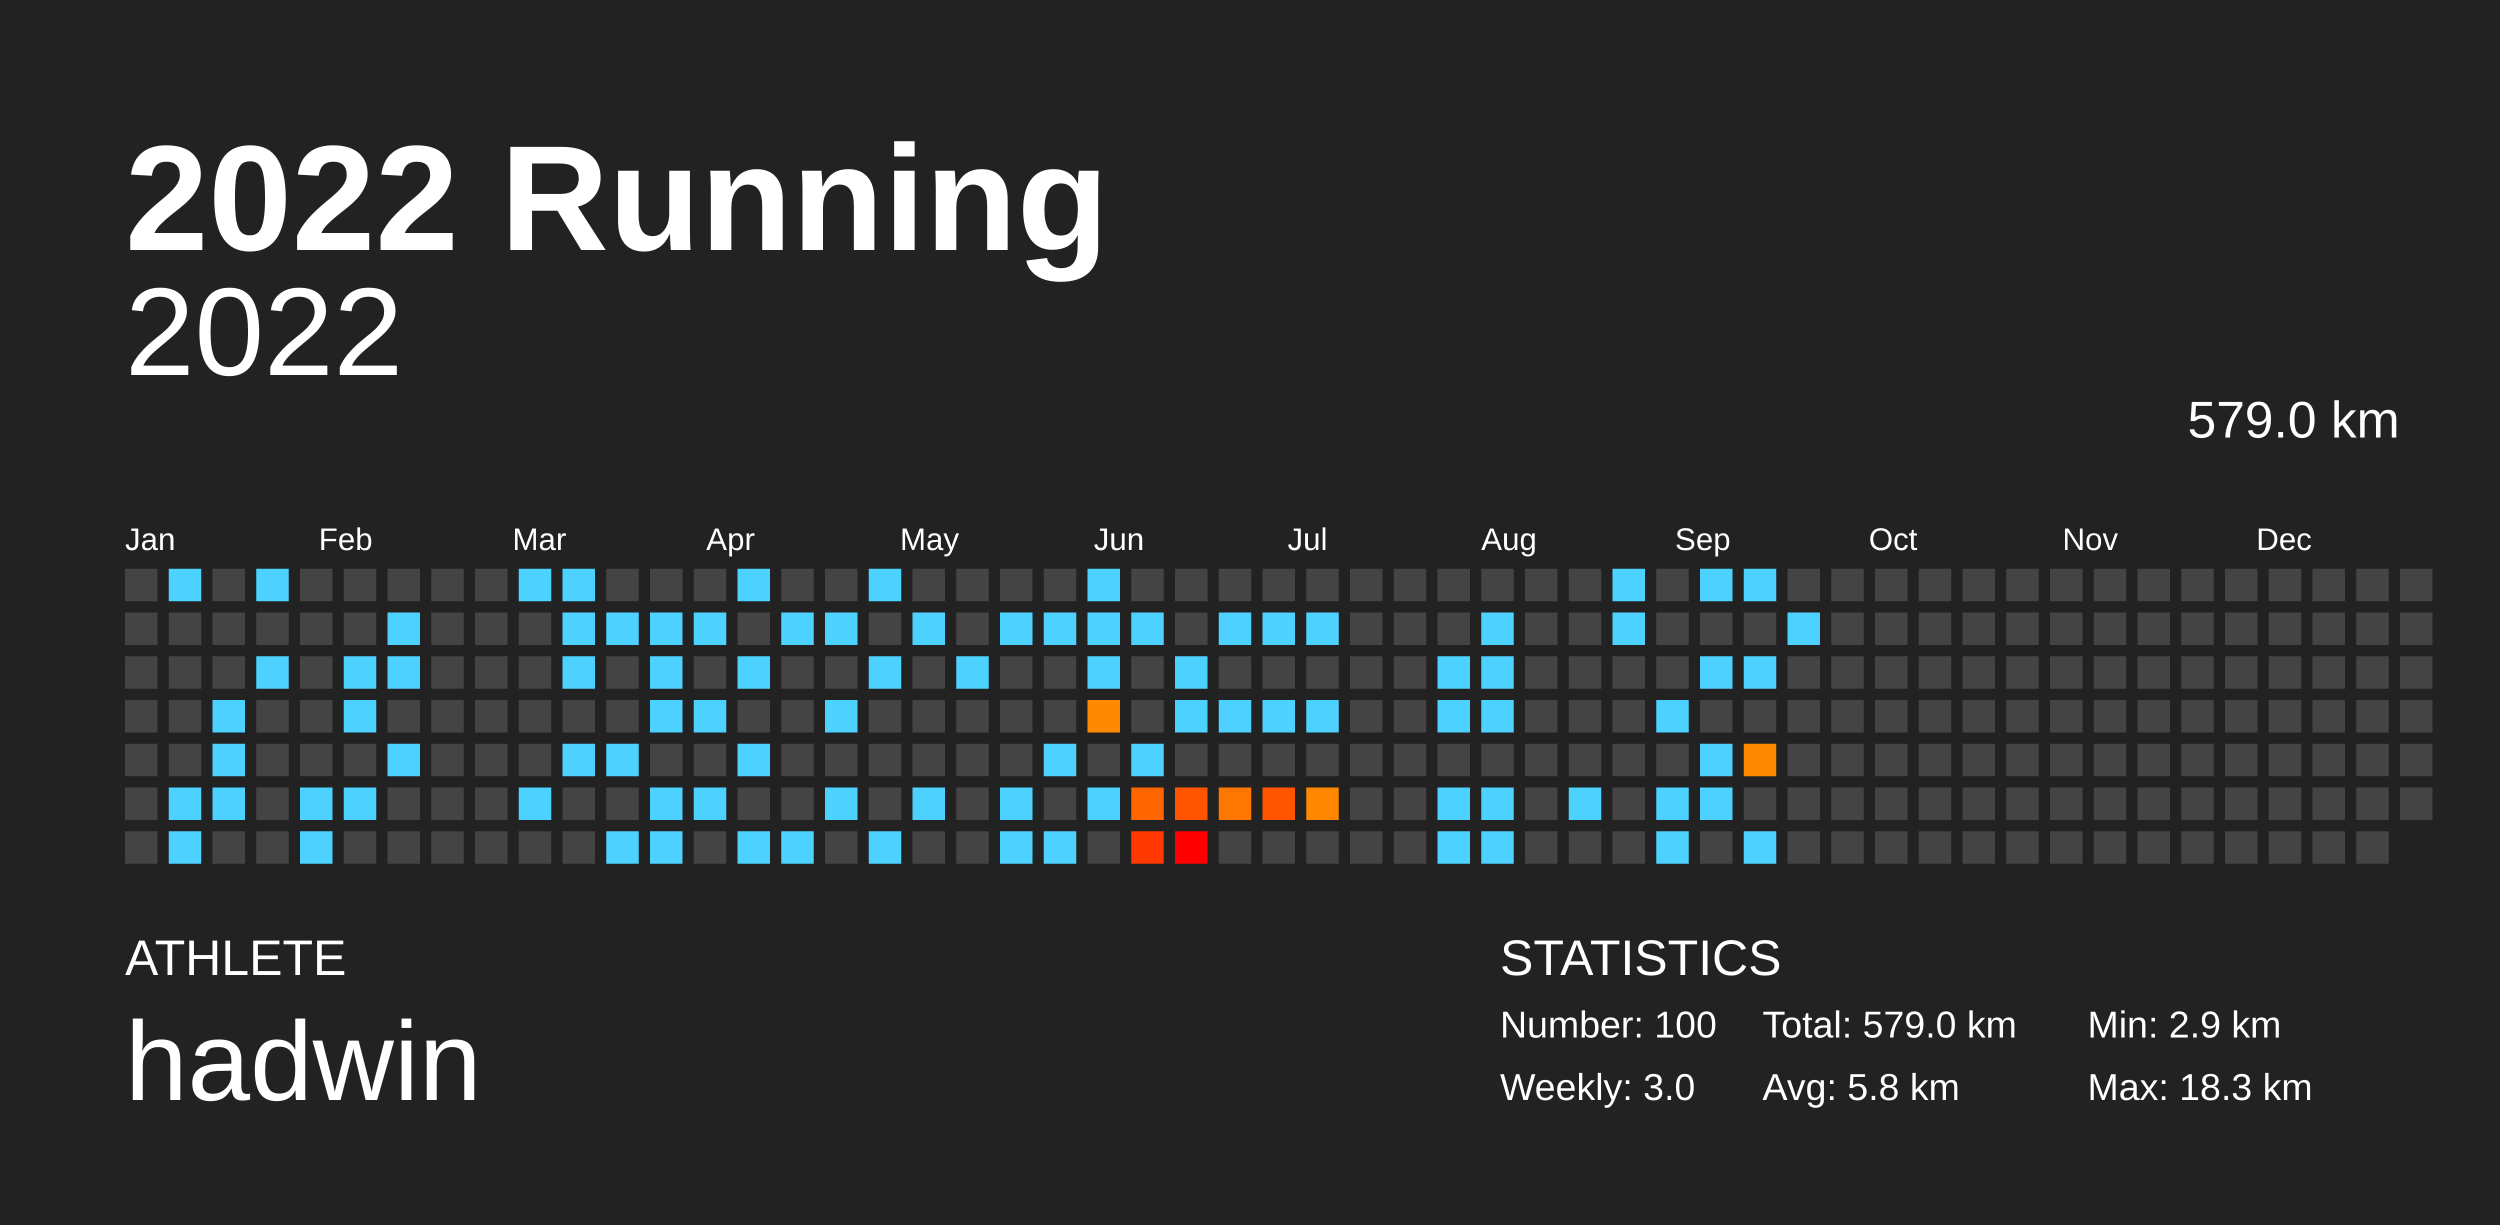
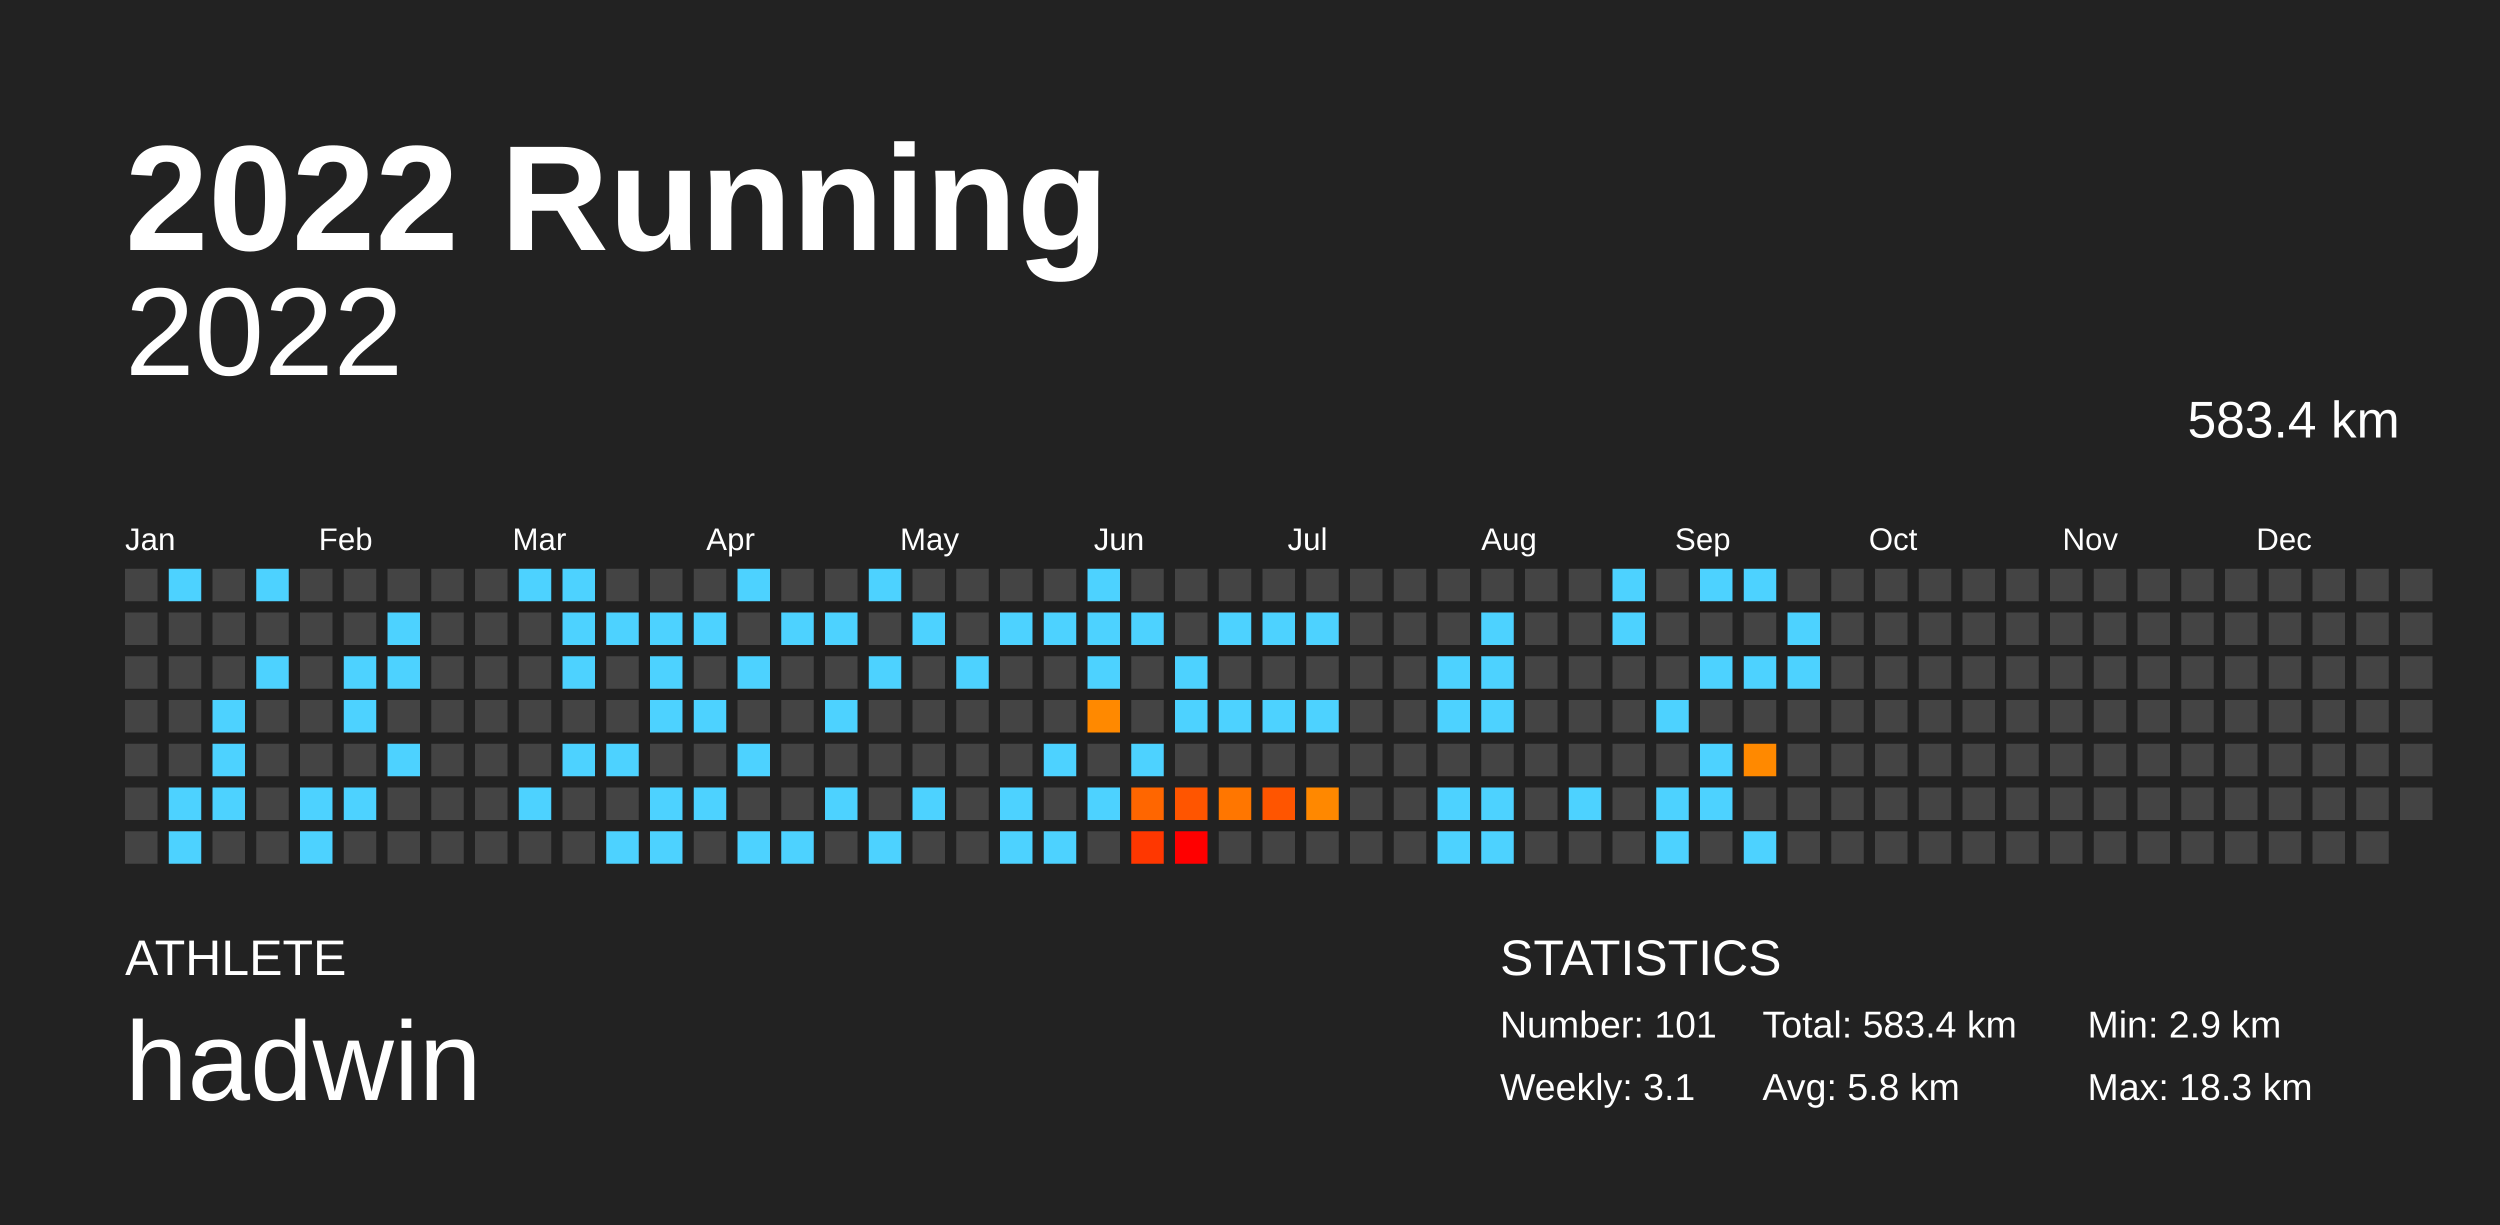
<svg xmlns="http://www.w3.org/2000/svg" baseProfile="full" height="98mm" version="1.1" viewBox="0,0,200,98" width="200mm">
  <defs />
  <rect fill="#222222" height="98" width="200" x="0" y="0" />
  <text fill="#FFFFFF" style="font-size:12px; font-family:Arial; font-weight:bold;" x="10" y="20">2022 Running</text>
  <text fill="#FFFFFF" style="font-size:4px; font-family:Arial" x="10" y="78">ATHLETE</text>
  <text fill="#FFFFFF" style="font-size:9px; font-family:Arial" x="10" y="88">hadwin</text>
  <text fill="#FFFFFF" style="font-size:4px; font-family:Arial" x="120" y="78">STATISTICS</text>
-   <text fill="#FFFFFF" style="font-size:3px; font-family:Arial" x="120" y="83">Number: 100</text>
-   <text fill="#FFFFFF" style="font-size:3px; font-family:Arial" x="120" y="88">Weekly: 3.0</text>
-   <text fill="#FFFFFF" style="font-size:3px; font-family:Arial" x="141" y="83">Total: 579.0 km</text>
+   <text fill="#FFFFFF" style="font-size:3px; font-family:Arial" x="120" y="83">Number: 101</text>
+   <text fill="#FFFFFF" style="font-size:3px; font-family:Arial" x="120" y="88">Weekly: 3.1</text>
+   <text fill="#FFFFFF" style="font-size:3px; font-family:Arial" x="141" y="83">Total: 583.4 km</text>
  <text fill="#FFFFFF" style="font-size:3px; font-family:Arial" x="141" y="88">Avg: 5.8 km</text>
  <text fill="#FFFFFF" style="font-size:3px; font-family:Arial" x="167" y="83">Min: 2.9 km</text>
  <text fill="#FFFFFF" style="font-size:3px; font-family:Arial" x="167" y="88">Max: 18.3 km</text>
  <text alignment-baseline="hanging" fill="#FFFFFF" style="font-size:10.0px; font-family:Arial;" x="10" y="30">2022</text>
-   <text alignment-baseline="hanging" fill="#FFFFFF" style="font-size:4.125px; font-family:Arial;" x="175" y="35">579.0 km</text>
+   <text alignment-baseline="hanging" fill="#FFFFFF" style="font-size:4.125px; font-family:Arial;" x="175" y="35">583.4 km</text>
  <text fill="#FFFFFF" style="font-size:2.5px; font-family:Arial" x="10.0" y="44">Jan</text>
  <text fill="#FFFFFF" style="font-size:2.5px; font-family:Arial" x="25.5" y="44">Feb</text>
  <text fill="#FFFFFF" style="font-size:2.5px; font-family:Arial" x="41.0" y="44">Mar</text>
  <text fill="#FFFFFF" style="font-size:2.5px; font-family:Arial" x="56.5" y="44">Apr</text>
  <text fill="#FFFFFF" style="font-size:2.5px; font-family:Arial" x="72.0" y="44">May</text>
  <text fill="#FFFFFF" style="font-size:2.5px; font-family:Arial" x="87.5" y="44">Jun</text>
  <text fill="#FFFFFF" style="font-size:2.5px; font-family:Arial" x="103.0" y="44">Jul</text>
  <text fill="#FFFFFF" style="font-size:2.5px; font-family:Arial" x="118.5" y="44">Aug</text>
  <text fill="#FFFFFF" style="font-size:2.5px; font-family:Arial" x="134.0" y="44">Sep</text>
  <text fill="#FFFFFF" style="font-size:2.5px; font-family:Arial" x="149.5" y="44">Oct</text>
  <text fill="#FFFFFF" style="font-size:2.5px; font-family:Arial" x="165.0" y="44">Nov</text>
  <text fill="#FFFFFF" style="font-size:2.5px; font-family:Arial" x="180.5" y="44">Dec</text>
  <rect fill="#444444" height="2.6" width="2.6" x="10.0" y="45.5" />
  <rect fill="#444444" height="2.6" width="2.6" x="10.0" y="49.0" />
  <rect fill="#444444" height="2.6" width="2.6" x="10.0" y="52.5" />
  <rect fill="#444444" height="2.6" width="2.6" x="10.0" y="56.0" />
  <rect fill="#444444" height="2.6" width="2.6" x="10.0" y="59.5" />
  <rect fill="#444444" height="2.6" width="2.6" x="10.0" y="63.0" />
  <rect fill="#444444" height="2.6" width="2.6" x="10.0" y="66.5" />
  <rect fill="#4dd2ff" height="2.6" width="2.6" x="13.5" y="45.5" />
  <rect fill="#444444" height="2.6" width="2.6" x="13.5" y="49.0" />
  <rect fill="#444444" height="2.6" width="2.6" x="13.5" y="52.5" />
  <rect fill="#444444" height="2.6" width="2.6" x="13.5" y="56.0" />
  <rect fill="#444444" height="2.6" width="2.6" x="13.5" y="59.5" />
  <rect fill="#4dd2ff" height="2.6" width="2.6" x="13.5" y="63.0" />
  <rect fill="#4dd2ff" height="2.6" width="2.6" x="13.5" y="66.5" />
  <rect fill="#444444" height="2.6" width="2.6" x="17.0" y="45.5" />
  <rect fill="#444444" height="2.6" width="2.6" x="17.0" y="49.0" />
  <rect fill="#444444" height="2.6" width="2.6" x="17.0" y="52.5" />
  <rect fill="#4dd2ff" height="2.6" width="2.6" x="17.0" y="56.0" />
  <rect fill="#4dd2ff" height="2.6" width="2.6" x="17.0" y="59.5" />
  <rect fill="#4dd2ff" height="2.6" width="2.6" x="17.0" y="63.0" />
  <rect fill="#444444" height="2.6" width="2.6" x="17.0" y="66.5" />
  <rect fill="#4dd2ff" height="2.6" width="2.6" x="20.5" y="45.5" />
  <rect fill="#444444" height="2.6" width="2.6" x="20.5" y="49.0" />
  <rect fill="#4dd2ff" height="2.6" width="2.6" x="20.5" y="52.5" />
  <rect fill="#444444" height="2.6" width="2.6" x="20.5" y="56.0" />
  <rect fill="#444444" height="2.6" width="2.6" x="20.5" y="59.5" />
  <rect fill="#444444" height="2.6" width="2.6" x="20.5" y="63.0" />
  <rect fill="#444444" height="2.6" width="2.6" x="20.5" y="66.5" />
  <rect fill="#444444" height="2.6" width="2.6" x="24.0" y="45.5" />
  <rect fill="#444444" height="2.6" width="2.6" x="24.0" y="49.0" />
  <rect fill="#444444" height="2.6" width="2.6" x="24.0" y="52.5" />
  <rect fill="#444444" height="2.6" width="2.6" x="24.0" y="56.0" />
  <rect fill="#444444" height="2.6" width="2.6" x="24.0" y="59.5" />
  <rect fill="#4dd2ff" height="2.6" width="2.6" x="24.0" y="63.0" />
  <rect fill="#4dd2ff" height="2.6" width="2.6" x="24.0" y="66.5" />
  <rect fill="#444444" height="2.6" width="2.6" x="27.5" y="45.5" />
  <rect fill="#444444" height="2.6" width="2.6" x="27.5" y="49.0" />
  <rect fill="#4dd2ff" height="2.6" width="2.6" x="27.5" y="52.5" />
  <rect fill="#4dd2ff" height="2.6" width="2.6" x="27.5" y="56.0" />
  <rect fill="#444444" height="2.6" width="2.6" x="27.5" y="59.5" />
  <rect fill="#4dd2ff" height="2.6" width="2.6" x="27.5" y="63.0" />
  <rect fill="#444444" height="2.6" width="2.6" x="27.5" y="66.5" />
  <rect fill="#444444" height="2.6" width="2.6" x="31.0" y="45.5" />
  <rect fill="#4dd2ff" height="2.6" width="2.6" x="31.0" y="49.0" />
  <rect fill="#4dd2ff" height="2.6" width="2.6" x="31.0" y="52.5" />
  <rect fill="#444444" height="2.6" width="2.6" x="31.0" y="56.0" />
  <rect fill="#4dd2ff" height="2.6" width="2.6" x="31.0" y="59.5" />
  <rect fill="#444444" height="2.6" width="2.6" x="31.0" y="63.0" />
  <rect fill="#444444" height="2.6" width="2.6" x="31.0" y="66.5" />
  <rect fill="#444444" height="2.6" width="2.6" x="34.5" y="45.5" />
  <rect fill="#444444" height="2.6" width="2.6" x="34.5" y="49.0" />
  <rect fill="#444444" height="2.6" width="2.6" x="34.5" y="52.5" />
  <rect fill="#444444" height="2.6" width="2.6" x="34.5" y="56.0" />
  <rect fill="#444444" height="2.6" width="2.6" x="34.5" y="59.5" />
  <rect fill="#444444" height="2.6" width="2.6" x="34.5" y="63.0" />
  <rect fill="#444444" height="2.6" width="2.6" x="34.5" y="66.5" />
  <rect fill="#444444" height="2.6" width="2.6" x="38.0" y="45.5" />
  <rect fill="#444444" height="2.6" width="2.6" x="38.0" y="49.0" />
  <rect fill="#444444" height="2.6" width="2.6" x="38.0" y="52.5" />
  <rect fill="#444444" height="2.6" width="2.6" x="38.0" y="56.0" />
  <rect fill="#444444" height="2.6" width="2.6" x="38.0" y="59.5" />
  <rect fill="#444444" height="2.6" width="2.6" x="38.0" y="63.0" />
  <rect fill="#444444" height="2.6" width="2.6" x="38.0" y="66.5" />
  <rect fill="#4dd2ff" height="2.6" width="2.6" x="41.5" y="45.5" />
  <rect fill="#444444" height="2.6" width="2.6" x="41.5" y="49.0" />
  <rect fill="#444444" height="2.6" width="2.6" x="41.5" y="52.5" />
  <rect fill="#444444" height="2.6" width="2.6" x="41.5" y="56.0" />
  <rect fill="#444444" height="2.6" width="2.6" x="41.5" y="59.5" />
  <rect fill="#4dd2ff" height="2.6" width="2.6" x="41.5" y="63.0" />
  <rect fill="#444444" height="2.6" width="2.6" x="41.5" y="66.5" />
  <rect fill="#4dd2ff" height="2.6" width="2.6" x="45.0" y="45.5" />
  <rect fill="#4dd2ff" height="2.6" width="2.6" x="45.0" y="49.0" />
  <rect fill="#4dd2ff" height="2.6" width="2.6" x="45.0" y="52.5" />
  <rect fill="#444444" height="2.6" width="2.6" x="45.0" y="56.0" />
  <rect fill="#4dd2ff" height="2.6" width="2.6" x="45.0" y="59.5" />
  <rect fill="#444444" height="2.6" width="2.6" x="45.0" y="63.0" />
  <rect fill="#444444" height="2.6" width="2.6" x="45.0" y="66.5" />
  <rect fill="#444444" height="2.6" width="2.6" x="48.5" y="45.5" />
  <rect fill="#4dd2ff" height="2.6" width="2.6" x="48.5" y="49.0" />
  <rect fill="#444444" height="2.6" width="2.6" x="48.5" y="52.5" />
  <rect fill="#444444" height="2.6" width="2.6" x="48.5" y="56.0" />
  <rect fill="#4dd2ff" height="2.6" width="2.6" x="48.5" y="59.5" />
  <rect fill="#444444" height="2.6" width="2.6" x="48.5" y="63.0" />
  <rect fill="#4dd2ff" height="2.6" width="2.6" x="48.5" y="66.5" />
  <rect fill="#444444" height="2.6" width="2.6" x="52.0" y="45.5" />
  <rect fill="#4dd2ff" height="2.6" width="2.6" x="52.0" y="49.0" />
  <rect fill="#4dd2ff" height="2.6" width="2.6" x="52.0" y="52.5" />
  <rect fill="#4dd2ff" height="2.6" width="2.6" x="52.0" y="56.0" />
  <rect fill="#444444" height="2.6" width="2.6" x="52.0" y="59.5" />
  <rect fill="#4dd2ff" height="2.6" width="2.6" x="52.0" y="63.0" />
  <rect fill="#4dd2ff" height="2.6" width="2.6" x="52.0" y="66.5" />
  <rect fill="#444444" height="2.6" width="2.6" x="55.5" y="45.5" />
  <rect fill="#4dd2ff" height="2.6" width="2.6" x="55.5" y="49.0" />
  <rect fill="#444444" height="2.6" width="2.6" x="55.5" y="52.5" />
  <rect fill="#4dd2ff" height="2.6" width="2.6" x="55.5" y="56.0" />
  <rect fill="#444444" height="2.6" width="2.6" x="55.5" y="59.5" />
  <rect fill="#4dd2ff" height="2.6" width="2.6" x="55.5" y="63.0" />
  <rect fill="#444444" height="2.6" width="2.6" x="55.5" y="66.5" />
  <rect fill="#4dd2ff" height="2.6" width="2.6" x="59.0" y="45.5" />
  <rect fill="#444444" height="2.6" width="2.6" x="59.0" y="49.0" />
  <rect fill="#4dd2ff" height="2.6" width="2.6" x="59.0" y="52.5" />
  <rect fill="#444444" height="2.6" width="2.6" x="59.0" y="56.0" />
  <rect fill="#4dd2ff" height="2.6" width="2.6" x="59.0" y="59.5" />
  <rect fill="#444444" height="2.6" width="2.6" x="59.0" y="63.0" />
  <rect fill="#4dd2ff" height="2.6" width="2.6" x="59.0" y="66.5" />
  <rect fill="#444444" height="2.6" width="2.6" x="62.5" y="45.5" />
  <rect fill="#4dd2ff" height="2.6" width="2.6" x="62.5" y="49.0" />
  <rect fill="#444444" height="2.6" width="2.6" x="62.5" y="52.5" />
  <rect fill="#444444" height="2.6" width="2.6" x="62.5" y="56.0" />
  <rect fill="#444444" height="2.6" width="2.6" x="62.5" y="59.5" />
  <rect fill="#444444" height="2.6" width="2.6" x="62.5" y="63.0" />
  <rect fill="#4dd2ff" height="2.6" width="2.6" x="62.5" y="66.5" />
  <rect fill="#444444" height="2.6" width="2.6" x="66.0" y="45.5" />
  <rect fill="#4dd2ff" height="2.6" width="2.6" x="66.0" y="49.0" />
  <rect fill="#444444" height="2.6" width="2.6" x="66.0" y="52.5" />
  <rect fill="#4dd2ff" height="2.6" width="2.6" x="66.0" y="56.0" />
  <rect fill="#444444" height="2.6" width="2.6" x="66.0" y="59.5" />
  <rect fill="#4dd2ff" height="2.6" width="2.6" x="66.0" y="63.0" />
  <rect fill="#444444" height="2.6" width="2.6" x="66.0" y="66.5" />
  <rect fill="#4dd2ff" height="2.6" width="2.6" x="69.5" y="45.5" />
  <rect fill="#444444" height="2.6" width="2.6" x="69.5" y="49.0" />
  <rect fill="#4dd2ff" height="2.6" width="2.6" x="69.5" y="52.5" />
  <rect fill="#444444" height="2.6" width="2.6" x="69.5" y="56.0" />
  <rect fill="#444444" height="2.6" width="2.6" x="69.5" y="59.5" />
  <rect fill="#444444" height="2.6" width="2.6" x="69.5" y="63.0" />
  <rect fill="#4dd2ff" height="2.6" width="2.6" x="69.5" y="66.5" />
  <rect fill="#444444" height="2.6" width="2.6" x="73.0" y="45.5" />
  <rect fill="#4dd2ff" height="2.6" width="2.6" x="73.0" y="49.0" />
  <rect fill="#444444" height="2.6" width="2.6" x="73.0" y="52.5" />
  <rect fill="#444444" height="2.6" width="2.6" x="73.0" y="56.0" />
  <rect fill="#444444" height="2.6" width="2.6" x="73.0" y="59.5" />
  <rect fill="#4dd2ff" height="2.6" width="2.6" x="73.0" y="63.0" />
  <rect fill="#444444" height="2.6" width="2.6" x="73.0" y="66.5" />
  <rect fill="#444444" height="2.6" width="2.6" x="76.5" y="45.5" />
  <rect fill="#444444" height="2.6" width="2.6" x="76.5" y="49.0" />
  <rect fill="#4dd2ff" height="2.6" width="2.6" x="76.5" y="52.5" />
  <rect fill="#444444" height="2.6" width="2.6" x="76.5" y="56.0" />
  <rect fill="#444444" height="2.6" width="2.6" x="76.5" y="59.5" />
  <rect fill="#444444" height="2.6" width="2.6" x="76.5" y="63.0" />
  <rect fill="#444444" height="2.6" width="2.6" x="76.5" y="66.5" />
  <rect fill="#444444" height="2.6" width="2.6" x="80.0" y="45.5" />
  <rect fill="#4dd2ff" height="2.6" width="2.6" x="80.0" y="49.0" />
  <rect fill="#444444" height="2.6" width="2.6" x="80.0" y="52.5" />
  <rect fill="#444444" height="2.6" width="2.6" x="80.0" y="56.0" />
  <rect fill="#444444" height="2.6" width="2.6" x="80.0" y="59.5" />
  <rect fill="#4dd2ff" height="2.6" width="2.6" x="80.0" y="63.0" />
  <rect fill="#4dd2ff" height="2.6" width="2.6" x="80.0" y="66.5" />
  <rect fill="#444444" height="2.6" width="2.6" x="83.5" y="45.5" />
  <rect fill="#4dd2ff" height="2.6" width="2.6" x="83.5" y="49.0" />
  <rect fill="#444444" height="2.6" width="2.6" x="83.5" y="52.5" />
  <rect fill="#444444" height="2.6" width="2.6" x="83.5" y="56.0" />
  <rect fill="#4dd2ff" height="2.6" width="2.6" x="83.5" y="59.5" />
  <rect fill="#444444" height="2.6" width="2.6" x="83.5" y="63.0" />
  <rect fill="#4dd2ff" height="2.6" width="2.6" x="83.5" y="66.5" />
  <rect fill="#4dd2ff" height="2.6" width="2.6" x="87.0" y="45.5" />
  <rect fill="#4dd2ff" height="2.6" width="2.6" x="87.0" y="49.0" />
  <rect fill="#4dd2ff" height="2.6" width="2.6" x="87.0" y="52.5" />
  <rect fill="#ff8900" height="2.6" width="2.6" x="87.0" y="56.0" />
  <rect fill="#444444" height="2.6" width="2.6" x="87.0" y="59.5" />
  <rect fill="#4dd2ff" height="2.6" width="2.6" x="87.0" y="63.0" />
  <rect fill="#444444" height="2.6" width="2.6" x="87.0" y="66.5" />
  <rect fill="#444444" height="2.6" width="2.6" x="90.5" y="45.5" />
  <rect fill="#4dd2ff" height="2.6" width="2.6" x="90.5" y="49.0" />
  <rect fill="#444444" height="2.6" width="2.6" x="90.5" y="52.5" />
  <rect fill="#444444" height="2.6" width="2.6" x="90.5" y="56.0" />
  <rect fill="#4dd2ff" height="2.6" width="2.6" x="90.5" y="59.5" />
  <rect fill="#ff6600" height="2.6" width="2.6" x="90.5" y="63.0" />
  <rect fill="#ff3700" height="2.6" width="2.6" x="90.5" y="66.5" />
  <rect fill="#444444" height="2.6" width="2.6" x="94.0" y="45.5" />
  <rect fill="#444444" height="2.6" width="2.6" x="94.0" y="49.0" />
  <rect fill="#4dd2ff" height="2.6" width="2.6" x="94.0" y="52.5" />
  <rect fill="#4dd2ff" height="2.6" width="2.6" x="94.0" y="56.0" />
  <rect fill="#444444" height="2.6" width="2.6" x="94.0" y="59.5" />
  <rect fill="#ff5500" height="2.6" width="2.6" x="94.0" y="63.0" />
  <rect fill="#ff0000" height="2.6" width="2.6" x="94.0" y="66.5" />
  <rect fill="#444444" height="2.6" width="2.6" x="97.5" y="45.5" />
  <rect fill="#4dd2ff" height="2.6" width="2.6" x="97.5" y="49.0" />
  <rect fill="#444444" height="2.6" width="2.6" x="97.5" y="52.5" />
  <rect fill="#4dd2ff" height="2.6" width="2.6" x="97.5" y="56.0" />
  <rect fill="#444444" height="2.6" width="2.6" x="97.5" y="59.5" />
  <rect fill="#ff7600" height="2.6" width="2.6" x="97.5" y="63.0" />
  <rect fill="#444444" height="2.6" width="2.6" x="97.5" y="66.5" />
  <rect fill="#444444" height="2.6" width="2.6" x="101.0" y="45.5" />
  <rect fill="#4dd2ff" height="2.6" width="2.6" x="101.0" y="49.0" />
  <rect fill="#444444" height="2.6" width="2.6" x="101.0" y="52.5" />
  <rect fill="#4dd2ff" height="2.6" width="2.6" x="101.0" y="56.0" />
  <rect fill="#444444" height="2.6" width="2.6" x="101.0" y="59.5" />
  <rect fill="#ff5500" height="2.6" width="2.6" x="101.0" y="63.0" />
  <rect fill="#444444" height="2.6" width="2.6" x="101.0" y="66.5" />
  <rect fill="#444444" height="2.6" width="2.6" x="104.5" y="45.5" />
  <rect fill="#4dd2ff" height="2.6" width="2.6" x="104.5" y="49.0" />
  <rect fill="#444444" height="2.6" width="2.6" x="104.5" y="52.5" />
  <rect fill="#4dd2ff" height="2.6" width="2.6" x="104.5" y="56.0" />
  <rect fill="#444444" height="2.6" width="2.6" x="104.5" y="59.5" />
  <rect fill="#ff8800" height="2.6" width="2.6" x="104.5" y="63.0" />
  <rect fill="#444444" height="2.6" width="2.6" x="104.5" y="66.5" />
  <rect fill="#444444" height="2.6" width="2.6" x="108.0" y="45.5" />
  <rect fill="#444444" height="2.6" width="2.6" x="108.0" y="49.0" />
  <rect fill="#444444" height="2.6" width="2.6" x="108.0" y="52.5" />
  <rect fill="#444444" height="2.6" width="2.6" x="108.0" y="56.0" />
  <rect fill="#444444" height="2.6" width="2.6" x="108.0" y="59.5" />
  <rect fill="#444444" height="2.6" width="2.6" x="108.0" y="63.0" />
  <rect fill="#444444" height="2.6" width="2.6" x="108.0" y="66.5" />
  <rect fill="#444444" height="2.6" width="2.6" x="111.5" y="45.5" />
  <rect fill="#444444" height="2.6" width="2.6" x="111.5" y="49.0" />
  <rect fill="#444444" height="2.6" width="2.6" x="111.5" y="52.5" />
  <rect fill="#444444" height="2.6" width="2.6" x="111.5" y="56.0" />
  <rect fill="#444444" height="2.6" width="2.6" x="111.5" y="59.5" />
  <rect fill="#444444" height="2.6" width="2.6" x="111.5" y="63.0" />
  <rect fill="#444444" height="2.6" width="2.6" x="111.5" y="66.5" />
  <rect fill="#444444" height="2.6" width="2.6" x="115.0" y="45.5" />
  <rect fill="#444444" height="2.6" width="2.6" x="115.0" y="49.0" />
  <rect fill="#4dd2ff" height="2.6" width="2.6" x="115.0" y="52.5" />
  <rect fill="#4dd2ff" height="2.6" width="2.6" x="115.0" y="56.0" />
  <rect fill="#444444" height="2.6" width="2.6" x="115.0" y="59.5" />
  <rect fill="#4dd2ff" height="2.6" width="2.6" x="115.0" y="63.0" />
  <rect fill="#4dd2ff" height="2.6" width="2.6" x="115.0" y="66.5" />
  <rect fill="#444444" height="2.6" width="2.6" x="118.5" y="45.5" />
  <rect fill="#4dd2ff" height="2.6" width="2.6" x="118.5" y="49.0" />
  <rect fill="#4dd2ff" height="2.6" width="2.6" x="118.5" y="52.5" />
  <rect fill="#4dd2ff" height="2.6" width="2.6" x="118.5" y="56.0" />
  <rect fill="#444444" height="2.6" width="2.6" x="118.5" y="59.5" />
  <rect fill="#4dd2ff" height="2.6" width="2.6" x="118.5" y="63.0" />
  <rect fill="#4dd2ff" height="2.6" width="2.6" x="118.5" y="66.5" />
  <rect fill="#444444" height="2.6" width="2.6" x="122.0" y="45.5" />
  <rect fill="#444444" height="2.6" width="2.6" x="122.0" y="49.0" />
  <rect fill="#444444" height="2.6" width="2.6" x="122.0" y="52.5" />
  <rect fill="#444444" height="2.6" width="2.6" x="122.0" y="56.0" />
  <rect fill="#444444" height="2.6" width="2.6" x="122.0" y="59.5" />
  <rect fill="#444444" height="2.6" width="2.6" x="122.0" y="63.0" />
  <rect fill="#444444" height="2.6" width="2.6" x="122.0" y="66.5" />
  <rect fill="#444444" height="2.6" width="2.6" x="125.5" y="45.5" />
  <rect fill="#444444" height="2.6" width="2.6" x="125.5" y="49.0" />
  <rect fill="#444444" height="2.6" width="2.6" x="125.5" y="52.5" />
  <rect fill="#444444" height="2.6" width="2.6" x="125.5" y="56.0" />
  <rect fill="#444444" height="2.6" width="2.6" x="125.5" y="59.5" />
  <rect fill="#4dd2ff" height="2.6" width="2.6" x="125.5" y="63.0" />
  <rect fill="#444444" height="2.6" width="2.6" x="125.5" y="66.5" />
  <rect fill="#4dd2ff" height="2.6" width="2.6" x="129.0" y="45.5" />
  <rect fill="#4dd2ff" height="2.6" width="2.6" x="129.0" y="49.0" />
  <rect fill="#444444" height="2.6" width="2.6" x="129.0" y="52.5" />
  <rect fill="#444444" height="2.6" width="2.6" x="129.0" y="56.0" />
  <rect fill="#444444" height="2.6" width="2.6" x="129.0" y="59.5" />
  <rect fill="#444444" height="2.6" width="2.6" x="129.0" y="63.0" />
  <rect fill="#444444" height="2.6" width="2.6" x="129.0" y="66.5" />
  <rect fill="#444444" height="2.6" width="2.6" x="132.5" y="45.5" />
  <rect fill="#444444" height="2.6" width="2.6" x="132.5" y="49.0" />
  <rect fill="#444444" height="2.6" width="2.6" x="132.5" y="52.5" />
  <rect fill="#4dd2ff" height="2.6" width="2.6" x="132.5" y="56.0" />
  <rect fill="#444444" height="2.6" width="2.6" x="132.5" y="59.5" />
  <rect fill="#4dd2ff" height="2.6" width="2.6" x="132.5" y="63.0" />
  <rect fill="#4dd2ff" height="2.6" width="2.6" x="132.5" y="66.5" />
  <rect fill="#4dd2ff" height="2.6" width="2.6" x="136.0" y="45.5" />
  <rect fill="#444444" height="2.6" width="2.6" x="136.0" y="49.0" />
  <rect fill="#4dd2ff" height="2.6" width="2.6" x="136.0" y="52.5" />
  <rect fill="#444444" height="2.6" width="2.6" x="136.0" y="56.0" />
  <rect fill="#4dd2ff" height="2.6" width="2.6" x="136.0" y="59.5" />
  <rect fill="#4dd2ff" height="2.6" width="2.6" x="136.0" y="63.0" />
  <rect fill="#444444" height="2.6" width="2.6" x="136.0" y="66.5" />
  <rect fill="#4dd2ff" height="2.6" width="2.6" x="139.5" y="45.5" />
  <rect fill="#444444" height="2.6" width="2.6" x="139.5" y="49.0" />
  <rect fill="#4dd2ff" height="2.6" width="2.6" x="139.5" y="52.5" />
  <rect fill="#444444" height="2.6" width="2.6" x="139.5" y="56.0" />
  <rect fill="#ff8900" height="2.6" width="2.6" x="139.5" y="59.5" />
  <rect fill="#444444" height="2.6" width="2.6" x="139.5" y="63.0" />
  <rect fill="#4dd2ff" height="2.6" width="2.6" x="139.5" y="66.5" />
  <rect fill="#444444" height="2.6" width="2.6" x="143.0" y="45.5" />
  <rect fill="#4dd2ff" height="2.6" width="2.6" x="143.0" y="49.0" />
-   <rect fill="#444444" height="2.6" width="2.6" x="143.0" y="52.5" />
+   <rect fill="#4dd2ff" height="2.6" width="2.6" x="143.0" y="52.5" />
  <rect fill="#444444" height="2.6" width="2.6" x="143.0" y="56.0" />
  <rect fill="#444444" height="2.6" width="2.6" x="143.0" y="59.5" />
  <rect fill="#444444" height="2.6" width="2.6" x="143.0" y="63.0" />
  <rect fill="#444444" height="2.6" width="2.6" x="143.0" y="66.5" />
  <rect fill="#444444" height="2.6" width="2.6" x="146.5" y="45.5" />
  <rect fill="#444444" height="2.6" width="2.6" x="146.5" y="49.0" />
  <rect fill="#444444" height="2.6" width="2.6" x="146.5" y="52.5" />
  <rect fill="#444444" height="2.6" width="2.6" x="146.5" y="56.0" />
  <rect fill="#444444" height="2.6" width="2.6" x="146.5" y="59.5" />
  <rect fill="#444444" height="2.6" width="2.6" x="146.5" y="63.0" />
  <rect fill="#444444" height="2.6" width="2.6" x="146.5" y="66.5" />
  <rect fill="#444444" height="2.6" width="2.6" x="150.0" y="45.5" />
  <rect fill="#444444" height="2.6" width="2.6" x="150.0" y="49.0" />
  <rect fill="#444444" height="2.6" width="2.6" x="150.0" y="52.5" />
  <rect fill="#444444" height="2.6" width="2.6" x="150.0" y="56.0" />
  <rect fill="#444444" height="2.6" width="2.6" x="150.0" y="59.5" />
  <rect fill="#444444" height="2.6" width="2.6" x="150.0" y="63.0" />
  <rect fill="#444444" height="2.6" width="2.6" x="150.0" y="66.5" />
  <rect fill="#444444" height="2.6" width="2.6" x="153.5" y="45.5" />
  <rect fill="#444444" height="2.6" width="2.6" x="153.5" y="49.0" />
  <rect fill="#444444" height="2.6" width="2.6" x="153.5" y="52.5" />
  <rect fill="#444444" height="2.6" width="2.6" x="153.5" y="56.0" />
  <rect fill="#444444" height="2.6" width="2.6" x="153.5" y="59.5" />
  <rect fill="#444444" height="2.6" width="2.6" x="153.5" y="63.0" />
  <rect fill="#444444" height="2.6" width="2.6" x="153.5" y="66.5" />
  <rect fill="#444444" height="2.6" width="2.6" x="157.0" y="45.5" />
  <rect fill="#444444" height="2.6" width="2.6" x="157.0" y="49.0" />
  <rect fill="#444444" height="2.6" width="2.6" x="157.0" y="52.5" />
  <rect fill="#444444" height="2.6" width="2.6" x="157.0" y="56.0" />
  <rect fill="#444444" height="2.6" width="2.6" x="157.0" y="59.5" />
  <rect fill="#444444" height="2.6" width="2.6" x="157.0" y="63.0" />
  <rect fill="#444444" height="2.6" width="2.6" x="157.0" y="66.5" />
  <rect fill="#444444" height="2.6" width="2.6" x="160.5" y="45.5" />
  <rect fill="#444444" height="2.6" width="2.6" x="160.5" y="49.0" />
  <rect fill="#444444" height="2.6" width="2.6" x="160.5" y="52.5" />
  <rect fill="#444444" height="2.6" width="2.6" x="160.5" y="56.0" />
  <rect fill="#444444" height="2.6" width="2.6" x="160.5" y="59.5" />
  <rect fill="#444444" height="2.6" width="2.6" x="160.5" y="63.0" />
  <rect fill="#444444" height="2.6" width="2.6" x="160.5" y="66.5" />
  <rect fill="#444444" height="2.6" width="2.6" x="164.0" y="45.5" />
  <rect fill="#444444" height="2.6" width="2.6" x="164.0" y="49.0" />
  <rect fill="#444444" height="2.6" width="2.6" x="164.0" y="52.5" />
  <rect fill="#444444" height="2.6" width="2.6" x="164.0" y="56.0" />
  <rect fill="#444444" height="2.6" width="2.6" x="164.0" y="59.5" />
  <rect fill="#444444" height="2.6" width="2.6" x="164.0" y="63.0" />
  <rect fill="#444444" height="2.6" width="2.6" x="164.0" y="66.5" />
  <rect fill="#444444" height="2.6" width="2.6" x="167.5" y="45.5" />
  <rect fill="#444444" height="2.6" width="2.6" x="167.5" y="49.0" />
  <rect fill="#444444" height="2.6" width="2.6" x="167.5" y="52.5" />
  <rect fill="#444444" height="2.6" width="2.6" x="167.5" y="56.0" />
  <rect fill="#444444" height="2.6" width="2.6" x="167.5" y="59.5" />
  <rect fill="#444444" height="2.6" width="2.6" x="167.5" y="63.0" />
  <rect fill="#444444" height="2.6" width="2.6" x="167.5" y="66.5" />
  <rect fill="#444444" height="2.6" width="2.6" x="171.0" y="45.5" />
  <rect fill="#444444" height="2.6" width="2.6" x="171.0" y="49.0" />
  <rect fill="#444444" height="2.6" width="2.6" x="171.0" y="52.5" />
  <rect fill="#444444" height="2.6" width="2.6" x="171.0" y="56.0" />
  <rect fill="#444444" height="2.6" width="2.6" x="171.0" y="59.5" />
  <rect fill="#444444" height="2.6" width="2.6" x="171.0" y="63.0" />
  <rect fill="#444444" height="2.6" width="2.6" x="171.0" y="66.5" />
  <rect fill="#444444" height="2.6" width="2.6" x="174.5" y="45.5" />
  <rect fill="#444444" height="2.6" width="2.6" x="174.5" y="49.0" />
  <rect fill="#444444" height="2.6" width="2.6" x="174.5" y="52.5" />
  <rect fill="#444444" height="2.6" width="2.6" x="174.5" y="56.0" />
  <rect fill="#444444" height="2.6" width="2.6" x="174.5" y="59.5" />
  <rect fill="#444444" height="2.6" width="2.6" x="174.5" y="63.0" />
  <rect fill="#444444" height="2.6" width="2.6" x="174.5" y="66.5" />
  <rect fill="#444444" height="2.6" width="2.6" x="178.0" y="45.5" />
  <rect fill="#444444" height="2.6" width="2.6" x="178.0" y="49.0" />
  <rect fill="#444444" height="2.6" width="2.6" x="178.0" y="52.5" />
  <rect fill="#444444" height="2.6" width="2.6" x="178.0" y="56.0" />
  <rect fill="#444444" height="2.6" width="2.6" x="178.0" y="59.5" />
  <rect fill="#444444" height="2.6" width="2.6" x="178.0" y="63.0" />
  <rect fill="#444444" height="2.6" width="2.6" x="178.0" y="66.5" />
  <rect fill="#444444" height="2.6" width="2.6" x="181.5" y="45.5" />
  <rect fill="#444444" height="2.6" width="2.6" x="181.5" y="49.0" />
  <rect fill="#444444" height="2.6" width="2.6" x="181.5" y="52.5" />
  <rect fill="#444444" height="2.6" width="2.6" x="181.5" y="56.0" />
  <rect fill="#444444" height="2.6" width="2.6" x="181.5" y="59.5" />
  <rect fill="#444444" height="2.6" width="2.6" x="181.5" y="63.0" />
  <rect fill="#444444" height="2.6" width="2.6" x="181.5" y="66.5" />
  <rect fill="#444444" height="2.6" width="2.6" x="185.0" y="45.5" />
  <rect fill="#444444" height="2.6" width="2.6" x="185.0" y="49.0" />
  <rect fill="#444444" height="2.6" width="2.6" x="185.0" y="52.5" />
  <rect fill="#444444" height="2.6" width="2.6" x="185.0" y="56.0" />
  <rect fill="#444444" height="2.6" width="2.6" x="185.0" y="59.5" />
  <rect fill="#444444" height="2.6" width="2.6" x="185.0" y="63.0" />
  <rect fill="#444444" height="2.6" width="2.6" x="185.0" y="66.5" />
  <rect fill="#444444" height="2.6" width="2.6" x="188.5" y="45.5" />
  <rect fill="#444444" height="2.6" width="2.6" x="188.5" y="49.0" />
  <rect fill="#444444" height="2.6" width="2.6" x="188.5" y="52.5" />
  <rect fill="#444444" height="2.6" width="2.6" x="188.5" y="56.0" />
  <rect fill="#444444" height="2.6" width="2.6" x="188.5" y="59.5" />
  <rect fill="#444444" height="2.6" width="2.6" x="188.5" y="63.0" />
  <rect fill="#444444" height="2.6" width="2.6" x="188.5" y="66.5" />
  <rect fill="#444444" height="2.6" width="2.6" x="192.0" y="45.5" />
  <rect fill="#444444" height="2.6" width="2.6" x="192.0" y="49.0" />
  <rect fill="#444444" height="2.6" width="2.6" x="192.0" y="52.5" />
  <rect fill="#444444" height="2.6" width="2.6" x="192.0" y="56.0" />
  <rect fill="#444444" height="2.6" width="2.6" x="192.0" y="59.5" />
  <rect fill="#444444" height="2.6" width="2.6" x="192.0" y="63.0" />
</svg>
